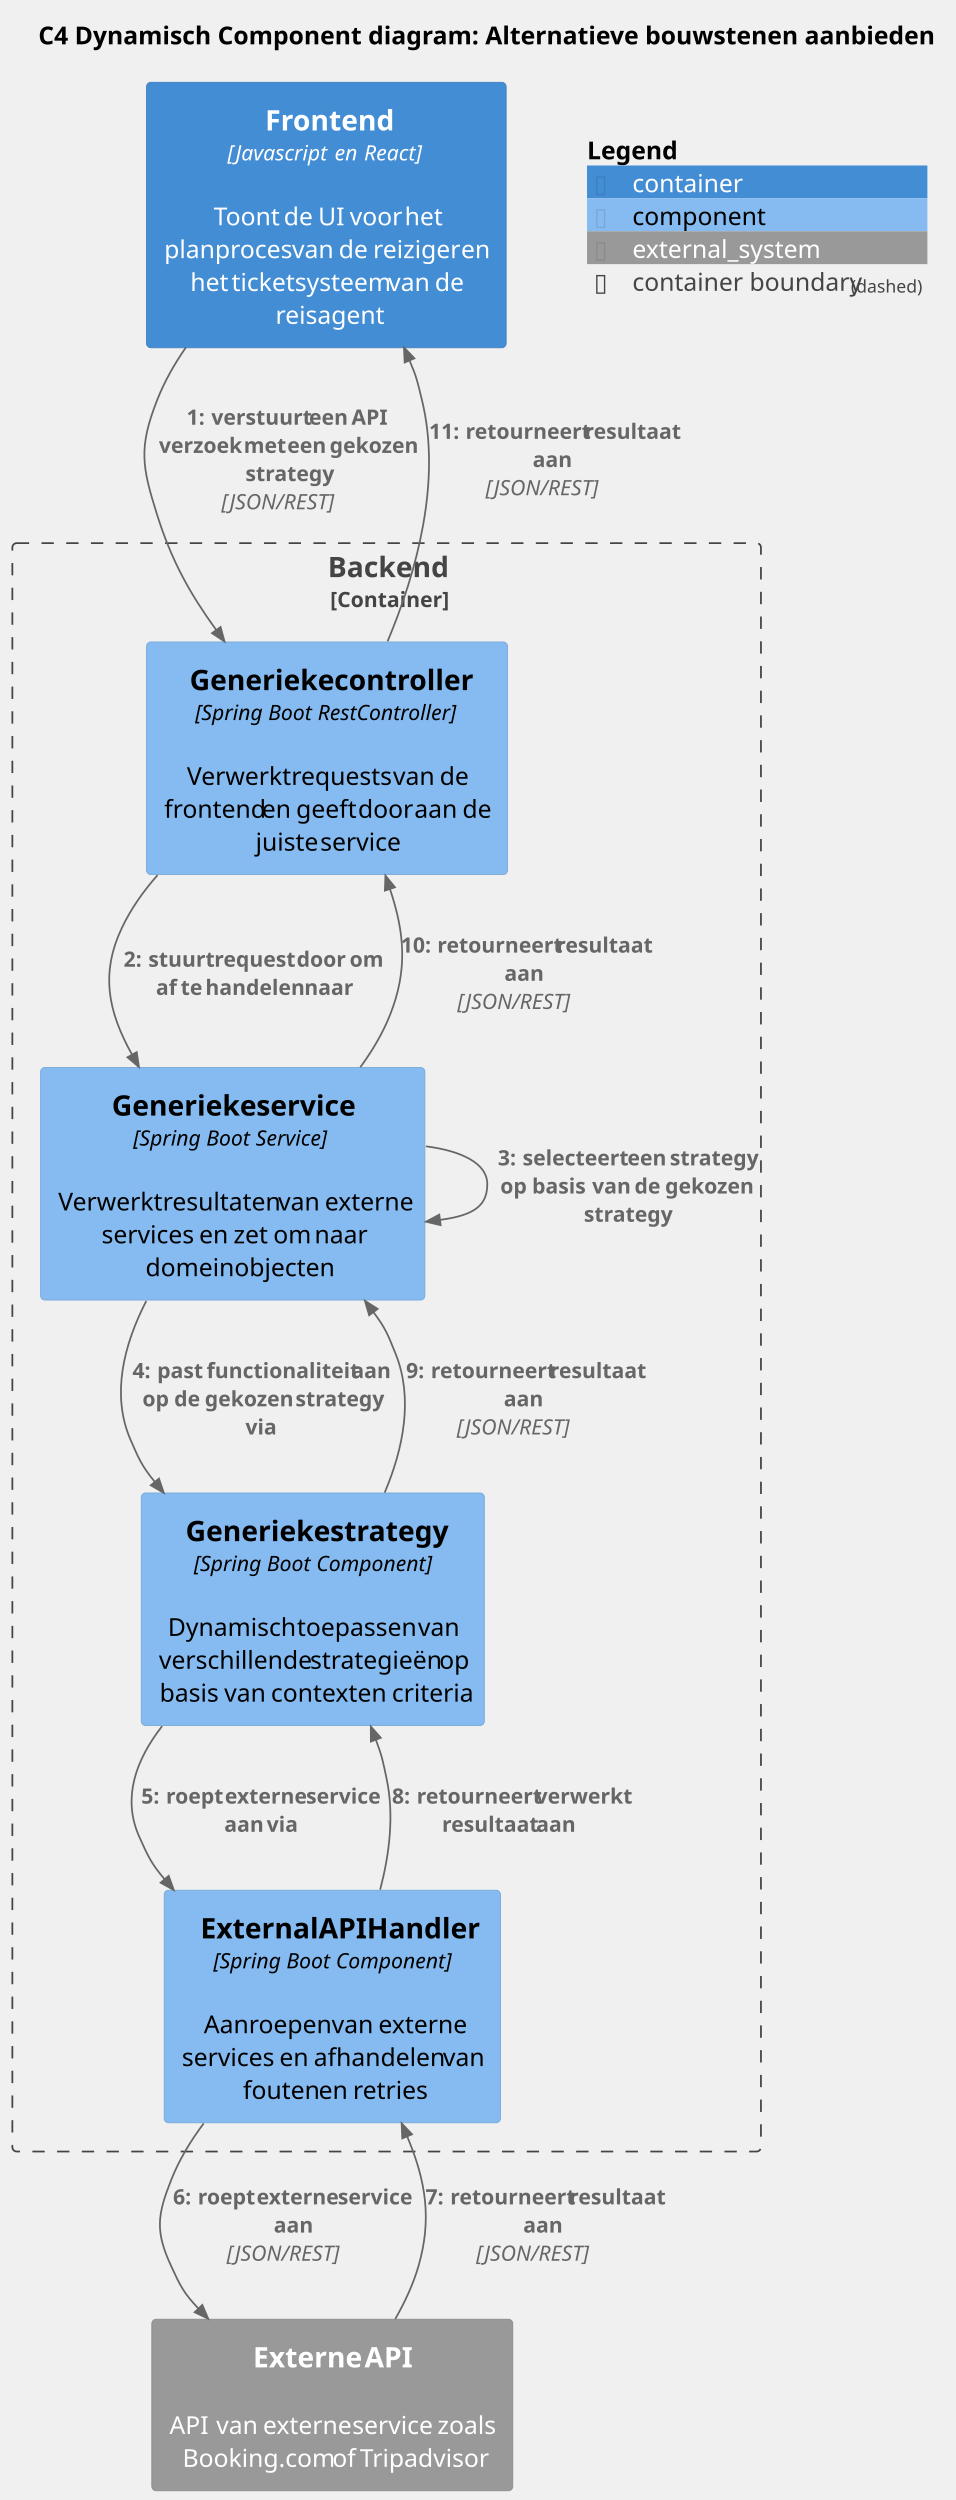
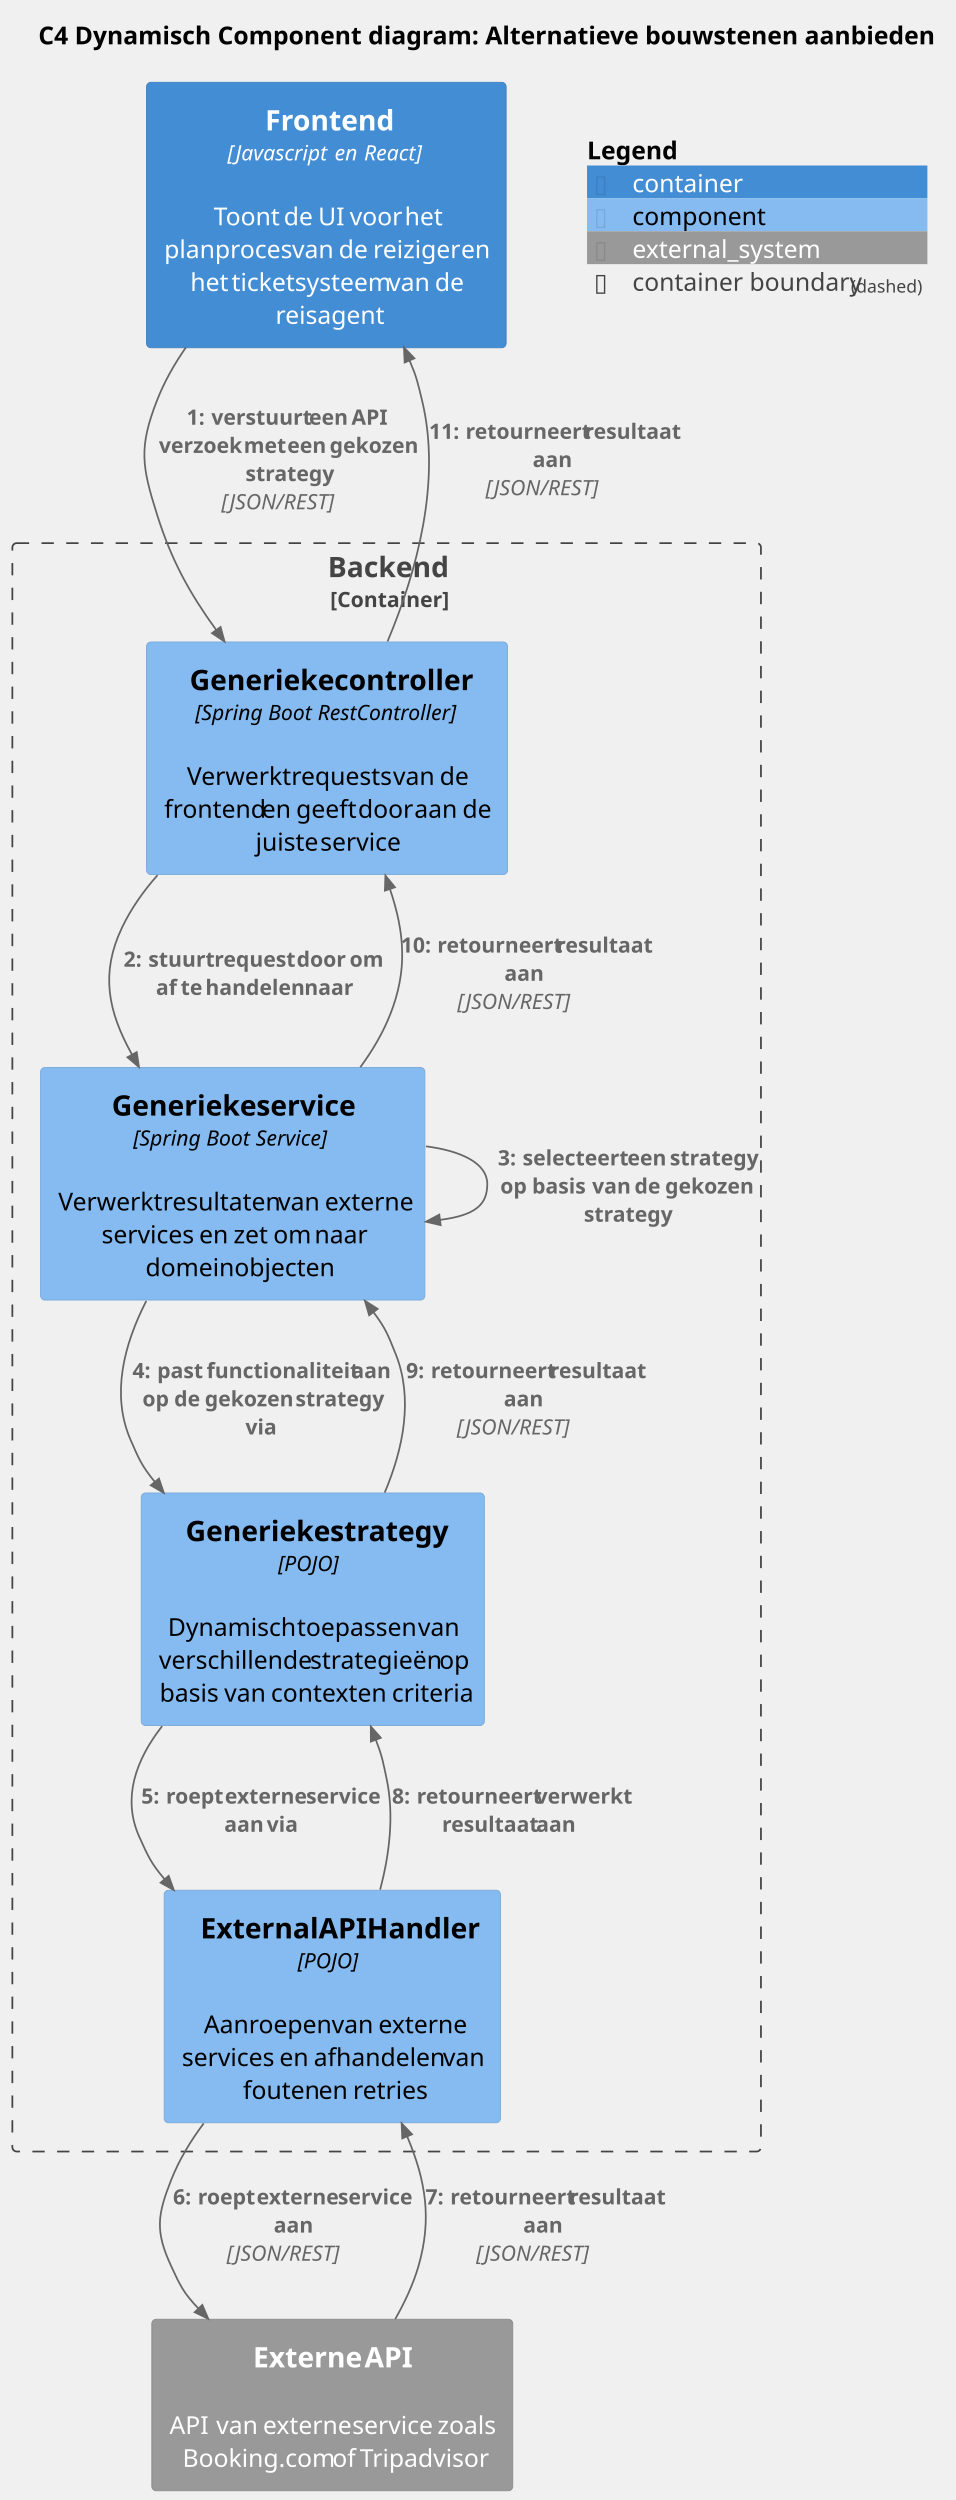
<svg xmlns="http://www.w3.org/2000/svg" contentStyleType="text/css" height="1416px" preserveAspectRatio="none" style="width:541px;height:1416px;background:#FFFFFF;" version="1.1" viewBox="0 0 541 1416" width="541px" zoomAndPan="magnify">
  <defs />
  <g>
    <text fill="#000000" font-family="sans-serif" font-size="14" font-weight="bold" lengthAdjust="spacing" textLength="483.875" x="21.701" y="25.107">C4 Dynamisch Component diagram: Alternatieve bouwstenen aanbieden</text>
    <g id="cluster_backend">
      <rect fill="none" height="911" rx="2.5" ry="2.5" style="stroke:#444444;stroke-width:1.0;stroke-dasharray:7.0,7.0;" width="424" x="7" y="307.621" />
      <text fill="#444444" font-family="sans-serif" font-size="16" font-weight="bold" lengthAdjust="spacing" textLength="66.695" x="185.652" y="326.887">Backend</text>
      <text fill="#444444" font-family="sans-serif" font-size="12" font-weight="bold" lengthAdjust="spacing" textLength="63.996" x="187.002" y="343.852">[Container]</text>
    </g>
    <g id="elem_controller">
      <rect fill="#85BBF0" height="131.727" rx="2.5" ry="2.5" style="stroke:#78A8D8;stroke-width:0.5;" width="204.481" x="83" y="363.621" />
      <text fill="#000000" font-family="sans-serif" font-size="16" font-weight="bold" lengthAdjust="spacing" textLength="77.383" x="107.432" y="390.887">Generieke</text>
      <text fill="#000000" font-family="sans-serif" font-size="16" font-weight="bold" lengthAdjust="spacing" textLength="4.445" x="184.815" y="390.887"> </text>
      <text fill="#000000" font-family="sans-serif" font-size="16" font-weight="bold" lengthAdjust="spacing" textLength="73.789" x="189.26" y="390.887">controller</text>
      <text fill="#000000" font-family="sans-serif" font-size="12" font-style="italic" lengthAdjust="spacing" textLength="38.022" x="110.54" y="407.852">[Spring</text>
      <text fill="#000000" font-family="sans-serif" font-size="12" font-style="italic" lengthAdjust="spacing" textLength="3.334" x="148.561" y="407.852"> </text>
      <text fill="#000000" font-family="sans-serif" font-size="12" font-style="italic" lengthAdjust="spacing" textLength="24.686" x="151.895" y="407.852">Boot</text>
      <text fill="#000000" font-family="sans-serif" font-size="12" font-style="italic" lengthAdjust="spacing" textLength="3.334" x="176.581" y="407.852"> </text>
      <text fill="#000000" font-family="sans-serif" font-size="12" font-style="italic" lengthAdjust="spacing" textLength="80.027" x="179.915" y="407.852">RestController]</text>
      <text fill="#000000" font-family="sans-serif" font-size="14" lengthAdjust="spacing" textLength="3.89" x="183.296" y="425.971"> </text>
      <text fill="#000000" font-family="sans-serif" font-size="14" lengthAdjust="spacing" textLength="55.234" x="105.869" y="444.592">Verwerkt</text>
      <text fill="#000000" font-family="sans-serif" font-size="14" lengthAdjust="spacing" textLength="3.89" x="161.103" y="444.592"> </text>
      <text fill="#000000" font-family="sans-serif" font-size="14" lengthAdjust="spacing" textLength="53.696" x="164.993" y="444.592">requests</text>
      <text fill="#000000" font-family="sans-serif" font-size="14" lengthAdjust="spacing" textLength="3.89" x="218.689" y="444.592"> </text>
      <text fill="#000000" font-family="sans-serif" font-size="14" lengthAdjust="spacing" textLength="22.572" x="222.579" y="444.592">van</text>
      <text fill="#000000" font-family="sans-serif" font-size="14" lengthAdjust="spacing" textLength="3.89" x="245.151" y="444.592"> </text>
      <text fill="#000000" font-family="sans-serif" font-size="14" lengthAdjust="spacing" textLength="15.572" x="249.041" y="444.592">de</text>
      <text fill="#000000" font-family="sans-serif" font-size="14" lengthAdjust="spacing" textLength="51.372" x="93" y="463.213">frontend</text>
      <text fill="#000000" font-family="sans-serif" font-size="14" lengthAdjust="spacing" textLength="3.89" x="144.372" y="463.213"> </text>
      <text fill="#000000" font-family="sans-serif" font-size="14" lengthAdjust="spacing" textLength="15.572" x="148.262" y="463.213">en</text>
      <text fill="#000000" font-family="sans-serif" font-size="14" lengthAdjust="spacing" textLength="3.89" x="163.834" y="463.213"> </text>
      <text fill="#000000" font-family="sans-serif" font-size="14" lengthAdjust="spacing" textLength="31.138" x="167.724" y="463.213">geeft</text>
      <text fill="#000000" font-family="sans-serif" font-size="14" lengthAdjust="spacing" textLength="3.89" x="198.861" y="463.213"> </text>
      <text fill="#000000" font-family="sans-serif" font-size="14" lengthAdjust="spacing" textLength="28.02" x="202.751" y="463.213">door</text>
      <text fill="#000000" font-family="sans-serif" font-size="14" lengthAdjust="spacing" textLength="3.89" x="230.772" y="463.213"> </text>
      <text fill="#000000" font-family="sans-serif" font-size="14" lengthAdjust="spacing" textLength="23.358" x="234.661" y="463.213">aan</text>
      <text fill="#000000" font-family="sans-serif" font-size="14" lengthAdjust="spacing" textLength="3.89" x="258.019" y="463.213"> </text>
      <text fill="#000000" font-family="sans-serif" font-size="14" lengthAdjust="spacing" textLength="15.572" x="261.909" y="463.213">de</text>
      <text fill="#000000" font-family="sans-serif" font-size="14" lengthAdjust="spacing" textLength="32.683" x="144.782" y="481.834">juiste</text>
      <text fill="#000000" font-family="sans-serif" font-size="14" lengthAdjust="spacing" textLength="3.89" x="177.465" y="481.834"> </text>
      <text fill="#000000" font-family="sans-serif" font-size="14" lengthAdjust="spacing" textLength="44.345" x="181.355" y="481.834">service</text>
    </g>
    <g id="elem_service">
      <rect fill="#85BBF0" height="131.727" rx="2.5" ry="2.5" style="stroke:#78A8D8;stroke-width:0.5;" width="217.654" x="23" y="604.621" />
      <text fill="#000000" font-family="sans-serif" font-size="16" font-weight="bold" lengthAdjust="spacing" textLength="77.383" x="63.331" y="631.887">Generieke</text>
      <text fill="#000000" font-family="sans-serif" font-size="16" font-weight="bold" lengthAdjust="spacing" textLength="4.445" x="140.714" y="631.887"> </text>
      <text fill="#000000" font-family="sans-serif" font-size="16" font-weight="bold" lengthAdjust="spacing" textLength="55.164" x="145.159" y="631.887">service</text>
      <text fill="#000000" font-family="sans-serif" font-size="12" font-style="italic" lengthAdjust="spacing" textLength="38.022" x="75.466" y="648.852">[Spring</text>
      <text fill="#000000" font-family="sans-serif" font-size="12" font-style="italic" lengthAdjust="spacing" textLength="3.334" x="113.487" y="648.852"> </text>
      <text fill="#000000" font-family="sans-serif" font-size="12" font-style="italic" lengthAdjust="spacing" textLength="24.686" x="116.821" y="648.852">Boot</text>
      <text fill="#000000" font-family="sans-serif" font-size="12" font-style="italic" lengthAdjust="spacing" textLength="3.334" x="141.507" y="648.852"> </text>
      <text fill="#000000" font-family="sans-serif" font-size="12" font-style="italic" lengthAdjust="spacing" textLength="43.348" x="144.841" y="648.852">Service]</text>
      <text fill="#000000" font-family="sans-serif" font-size="14" lengthAdjust="spacing" textLength="3.89" x="129.882" y="666.971"> </text>
      <text fill="#000000" font-family="sans-serif" font-size="14" lengthAdjust="spacing" textLength="55.234" x="33" y="685.592">Verwerkt</text>
      <text fill="#000000" font-family="sans-serif" font-size="14" lengthAdjust="spacing" textLength="3.89" x="88.234" y="685.592"> </text>
      <text fill="#000000" font-family="sans-serif" font-size="14" lengthAdjust="spacing" textLength="61.482" x="92.124" y="685.592">resultaten</text>
      <text fill="#000000" font-family="sans-serif" font-size="14" lengthAdjust="spacing" textLength="3.89" x="153.606" y="685.592"> </text>
      <text fill="#000000" font-family="sans-serif" font-size="14" lengthAdjust="spacing" textLength="22.572" x="157.496" y="685.592">van</text>
      <text fill="#000000" font-family="sans-serif" font-size="14" lengthAdjust="spacing" textLength="3.89" x="180.068" y="685.592"> </text>
      <text fill="#000000" font-family="sans-serif" font-size="14" lengthAdjust="spacing" textLength="46.696" x="183.958" y="685.592">externe</text>
      <text fill="#000000" font-family="sans-serif" font-size="14" lengthAdjust="spacing" textLength="51.345" x="57.517" y="704.213">services</text>
      <text fill="#000000" font-family="sans-serif" font-size="14" lengthAdjust="spacing" textLength="3.89" x="108.862" y="704.213"> </text>
      <text fill="#000000" font-family="sans-serif" font-size="14" lengthAdjust="spacing" textLength="15.572" x="112.751" y="704.213">en</text>
      <text fill="#000000" font-family="sans-serif" font-size="14" lengthAdjust="spacing" textLength="3.89" x="128.324" y="704.213"> </text>
      <text fill="#000000" font-family="sans-serif" font-size="14" lengthAdjust="spacing" textLength="18.676" x="132.213" y="704.213">zet</text>
      <text fill="#000000" font-family="sans-serif" font-size="14" lengthAdjust="spacing" textLength="3.89" x="150.889" y="704.213"> </text>
      <text fill="#000000" font-family="sans-serif" font-size="14" lengthAdjust="spacing" textLength="19.448" x="154.779" y="704.213">om</text>
      <text fill="#000000" font-family="sans-serif" font-size="14" lengthAdjust="spacing" textLength="3.89" x="174.227" y="704.213"> </text>
      <text fill="#000000" font-family="sans-serif" font-size="14" lengthAdjust="spacing" textLength="28.02" x="178.117" y="704.213">naar</text>
      <text fill="#000000" font-family="sans-serif" font-size="14" lengthAdjust="spacing" textLength="98.848" x="82.403" y="722.834">domeinobjecten</text>
    </g>
    <g id="elem_strategy">
      <rect fill="#85BBF0" height="131.727" rx="2.5" ry="2.5" style="stroke:#78A8D8;stroke-width:0.5;" width="194.33" x="80" y="845.621" />
      <text fill="#000000" font-family="sans-serif" font-size="16" font-weight="bold" lengthAdjust="spacing" textLength="77.383" x="105.126" y="872.887">Generieke</text>
      <text fill="#000000" font-family="sans-serif" font-size="16" font-weight="bold" lengthAdjust="spacing" textLength="4.445" x="182.509" y="872.887"> </text>
      <text fill="#000000" font-family="sans-serif" font-size="16" font-weight="bold" lengthAdjust="spacing" textLength="62.25" x="186.954" y="872.887">strategy</text>
-       <text fill="#000000" font-family="sans-serif" font-size="12" font-style="italic" lengthAdjust="spacing" textLength="38.022" x="109.791" y="889.852">[Spring</text>
-       <text fill="#000000" font-family="sans-serif" font-size="12" font-style="italic" lengthAdjust="spacing" textLength="3.334" x="147.812" y="889.852"> </text>
-       <text fill="#000000" font-family="sans-serif" font-size="12" font-style="italic" lengthAdjust="spacing" textLength="24.686" x="151.147" y="889.852">Boot</text>
-       <text fill="#000000" font-family="sans-serif" font-size="12" font-style="italic" lengthAdjust="spacing" textLength="3.334" x="175.832" y="889.852"> </text>
-       <text fill="#000000" font-family="sans-serif" font-size="12" font-style="italic" lengthAdjust="spacing" textLength="65.373" x="179.166" y="889.852">Component]</text>
+       <text fill="#000000" font-family="sans-serif" font-size="12" font-style="italic" lengthAdjust="spacing" textLength="39.34" x="157.495" y="889.852">[POJO]</text>
      <text fill="#000000" font-family="sans-serif" font-size="14" lengthAdjust="spacing" textLength="3.89" x="175.22" y="907.971"> </text>
      <text fill="#000000" font-family="sans-serif" font-size="14" lengthAdjust="spacing" textLength="69.241" x="95.065" y="926.592">Dynamisch</text>
      <text fill="#000000" font-family="sans-serif" font-size="14" lengthAdjust="spacing" textLength="3.89" x="164.307" y="926.592"> </text>
      <text fill="#000000" font-family="sans-serif" font-size="14" lengthAdjust="spacing" textLength="64.606" x="168.196" y="926.592">toepassen</text>
      <text fill="#000000" font-family="sans-serif" font-size="14" lengthAdjust="spacing" textLength="3.89" x="232.803" y="926.592"> </text>
      <text fill="#000000" font-family="sans-serif" font-size="14" lengthAdjust="spacing" textLength="22.572" x="236.692" y="926.592">van</text>
      <text fill="#000000" font-family="sans-serif" font-size="14" lengthAdjust="spacing" textLength="81.71" x="90" y="945.213">verschillende</text>
      <text fill="#000000" font-family="sans-serif" font-size="14" lengthAdjust="spacing" textLength="3.89" x="171.71" y="945.213"> </text>
      <text fill="#000000" font-family="sans-serif" font-size="14" lengthAdjust="spacing" textLength="69.269" x="175.6" y="945.213">strategieën</text>
      <text fill="#000000" font-family="sans-serif" font-size="14" lengthAdjust="spacing" textLength="3.89" x="244.868" y="945.213"> </text>
      <text fill="#000000" font-family="sans-serif" font-size="14" lengthAdjust="spacing" textLength="15.572" x="248.758" y="945.213">op</text>
      <text fill="#000000" font-family="sans-serif" font-size="14" lengthAdjust="spacing" textLength="32.683" x="90.4" y="963.834">basis</text>
      <text fill="#000000" font-family="sans-serif" font-size="14" lengthAdjust="spacing" textLength="3.89" x="123.082" y="963.834"> </text>
      <text fill="#000000" font-family="sans-serif" font-size="14" lengthAdjust="spacing" textLength="22.572" x="126.972" y="963.834">van</text>
      <text fill="#000000" font-family="sans-serif" font-size="14" lengthAdjust="spacing" textLength="3.89" x="149.544" y="963.834"> </text>
      <text fill="#000000" font-family="sans-serif" font-size="14" lengthAdjust="spacing" textLength="45.138" x="153.434" y="963.834">context</text>
      <text fill="#000000" font-family="sans-serif" font-size="14" lengthAdjust="spacing" textLength="3.89" x="198.572" y="963.834"> </text>
      <text fill="#000000" font-family="sans-serif" font-size="14" lengthAdjust="spacing" textLength="15.572" x="202.461" y="963.834">en</text>
      <text fill="#000000" font-family="sans-serif" font-size="14" lengthAdjust="spacing" textLength="3.89" x="218.034" y="963.834"> </text>
      <text fill="#000000" font-family="sans-serif" font-size="14" lengthAdjust="spacing" textLength="42.007" x="221.923" y="963.834">criteria</text>
    </g>
    <g id="elem_apiHandler">
      <rect fill="#85BBF0" height="131.727" rx="2.5" ry="2.5" style="stroke:#78A8D8;stroke-width:0.5;" width="190.447" x="93" y="1070.621" />
      <text fill="#000000" font-family="sans-serif" font-size="16" font-weight="bold" lengthAdjust="spacing" textLength="149.383" x="113.532" y="1097.887">ExternalAPIHandler</text>
-       <text fill="#000000" font-family="sans-serif" font-size="12" font-style="italic" lengthAdjust="spacing" textLength="38.022" x="120.85" y="1114.852">[Spring</text>
-       <text fill="#000000" font-family="sans-serif" font-size="12" font-style="italic" lengthAdjust="spacing" textLength="3.334" x="158.871" y="1114.852"> </text>
-       <text fill="#000000" font-family="sans-serif" font-size="12" font-style="italic" lengthAdjust="spacing" textLength="24.686" x="162.205" y="1114.852">Boot</text>
-       <text fill="#000000" font-family="sans-serif" font-size="12" font-style="italic" lengthAdjust="spacing" textLength="3.334" x="186.891" y="1114.852"> </text>
-       <text fill="#000000" font-family="sans-serif" font-size="12" font-style="italic" lengthAdjust="spacing" textLength="65.373" x="190.225" y="1114.852">Component]</text>
+       <text fill="#000000" font-family="sans-serif" font-size="12" font-style="italic" lengthAdjust="spacing" textLength="39.34" x="168.554" y="1114.852">[POJO]</text>
      <text fill="#000000" font-family="sans-serif" font-size="14" lengthAdjust="spacing" textLength="3.89" x="186.279" y="1132.971"> </text>
      <text fill="#000000" font-family="sans-serif" font-size="14" lengthAdjust="spacing" textLength="68.503" x="115.448" y="1151.592">Aanroepen</text>
      <text fill="#000000" font-family="sans-serif" font-size="14" lengthAdjust="spacing" textLength="3.89" x="183.951" y="1151.592"> </text>
      <text fill="#000000" font-family="sans-serif" font-size="14" lengthAdjust="spacing" textLength="22.572" x="187.841" y="1151.592">van</text>
      <text fill="#000000" font-family="sans-serif" font-size="14" lengthAdjust="spacing" textLength="3.89" x="210.413" y="1151.592"> </text>
      <text fill="#000000" font-family="sans-serif" font-size="14" lengthAdjust="spacing" textLength="46.696" x="214.303" y="1151.592">externe</text>
      <text fill="#000000" font-family="sans-serif" font-size="14" lengthAdjust="spacing" textLength="51.345" x="103" y="1170.213">services</text>
      <text fill="#000000" font-family="sans-serif" font-size="14" lengthAdjust="spacing" textLength="3.89" x="154.345" y="1170.213"> </text>
      <text fill="#000000" font-family="sans-serif" font-size="14" lengthAdjust="spacing" textLength="15.572" x="158.234" y="1170.213">en</text>
      <text fill="#000000" font-family="sans-serif" font-size="14" lengthAdjust="spacing" textLength="3.89" x="173.807" y="1170.213"> </text>
      <text fill="#000000" font-family="sans-serif" font-size="14" lengthAdjust="spacing" textLength="69.289" x="177.696" y="1170.213">afhandelen</text>
      <text fill="#000000" font-family="sans-serif" font-size="14" lengthAdjust="spacing" textLength="3.89" x="246.985" y="1170.213"> </text>
      <text fill="#000000" font-family="sans-serif" font-size="14" lengthAdjust="spacing" textLength="22.572" x="250.875" y="1170.213">van</text>
      <text fill="#000000" font-family="sans-serif" font-size="14" lengthAdjust="spacing" textLength="38.924" x="137.638" y="1188.834">fouten</text>
      <text fill="#000000" font-family="sans-serif" font-size="14" lengthAdjust="spacing" textLength="3.89" x="176.561" y="1188.834"> </text>
      <text fill="#000000" font-family="sans-serif" font-size="14" lengthAdjust="spacing" textLength="15.572" x="180.451" y="1188.834">en</text>
      <text fill="#000000" font-family="sans-serif" font-size="14" lengthAdjust="spacing" textLength="3.89" x="196.023" y="1188.834"> </text>
      <text fill="#000000" font-family="sans-serif" font-size="14" lengthAdjust="spacing" textLength="38.897" x="199.913" y="1188.834">retries</text>
    </g>
    <g id="elem_frontend">
      <rect fill="#438DD5" height="150.348" rx="2.5" ry="2.5" style="stroke:#3C7FC0;stroke-width:0.5;" width="203.668" x="83" y="46.621" />
      <text fill="#FFFFFF" font-family="sans-serif" font-size="16" font-weight="bold" lengthAdjust="spacing" textLength="69.32" x="150.174" y="73.887">Frontend</text>
      <text fill="#FFFFFF" font-family="sans-serif" font-size="12" font-style="italic" lengthAdjust="spacing" textLength="57.352" x="128.81" y="90.852">[Javascript</text>
      <text fill="#FFFFFF" font-family="sans-serif" font-size="12" font-style="italic" lengthAdjust="spacing" textLength="3.334" x="186.161" y="90.852"> </text>
      <text fill="#FFFFFF" font-family="sans-serif" font-size="12" font-style="italic" lengthAdjust="spacing" textLength="13.348" x="189.495" y="90.852">en</text>
      <text fill="#FFFFFF" font-family="sans-serif" font-size="12" font-style="italic" lengthAdjust="spacing" textLength="3.334" x="202.843" y="90.852"> </text>
      <text fill="#FFFFFF" font-family="sans-serif" font-size="12" font-style="italic" lengthAdjust="spacing" textLength="34.682" x="206.177" y="90.852">React]</text>
      <text fill="#FFFFFF" font-family="sans-serif" font-size="14" lengthAdjust="spacing" textLength="3.89" x="182.889" y="108.971"> </text>
      <text fill="#FFFFFF" font-family="sans-serif" font-size="14" lengthAdjust="spacing" textLength="35.8" x="121.02" y="127.592">Toont</text>
      <text fill="#FFFFFF" font-family="sans-serif" font-size="14" lengthAdjust="spacing" textLength="3.89" x="156.82" y="127.592"> </text>
      <text fill="#FFFFFF" font-family="sans-serif" font-size="14" lengthAdjust="spacing" textLength="15.572" x="160.71" y="127.592">de</text>
      <text fill="#FFFFFF" font-family="sans-serif" font-size="14" lengthAdjust="spacing" textLength="3.89" x="176.282" y="127.592"> </text>
      <text fill="#FFFFFF" font-family="sans-serif" font-size="14" lengthAdjust="spacing" textLength="14" x="180.172" y="127.592">UI</text>
      <text fill="#FFFFFF" font-family="sans-serif" font-size="14" lengthAdjust="spacing" textLength="3.89" x="194.172" y="127.592"> </text>
      <text fill="#FFFFFF" font-family="sans-serif" font-size="14" lengthAdjust="spacing" textLength="27.234" x="198.061" y="127.592">voor</text>
      <text fill="#FFFFFF" font-family="sans-serif" font-size="14" lengthAdjust="spacing" textLength="3.89" x="225.296" y="127.592"> </text>
      <text fill="#FFFFFF" font-family="sans-serif" font-size="14" lengthAdjust="spacing" textLength="19.462" x="229.185" y="127.592">het</text>
      <text fill="#FFFFFF" font-family="sans-serif" font-size="14" lengthAdjust="spacing" textLength="68.489" x="93" y="146.213">planproces</text>
      <text fill="#FFFFFF" font-family="sans-serif" font-size="14" lengthAdjust="spacing" textLength="3.89" x="161.489" y="146.213"> </text>
      <text fill="#FFFFFF" font-family="sans-serif" font-size="14" lengthAdjust="spacing" textLength="22.572" x="165.379" y="146.213">van</text>
      <text fill="#FFFFFF" font-family="sans-serif" font-size="14" lengthAdjust="spacing" textLength="3.89" x="187.951" y="146.213"> </text>
      <text fill="#FFFFFF" font-family="sans-serif" font-size="14" lengthAdjust="spacing" textLength="15.572" x="191.841" y="146.213">de</text>
      <text fill="#FFFFFF" font-family="sans-serif" font-size="14" lengthAdjust="spacing" textLength="3.89" x="207.413" y="146.213"> </text>
      <text fill="#FFFFFF" font-family="sans-serif" font-size="14" lengthAdjust="spacing" textLength="45.903" x="211.303" y="146.213">reiziger</text>
      <text fill="#FFFFFF" font-family="sans-serif" font-size="14" lengthAdjust="spacing" textLength="3.89" x="257.206" y="146.213"> </text>
      <text fill="#FFFFFF" font-family="sans-serif" font-size="14" lengthAdjust="spacing" textLength="15.572" x="261.096" y="146.213">en</text>
      <text fill="#FFFFFF" font-family="sans-serif" font-size="14" lengthAdjust="spacing" textLength="19.462" x="107.796" y="164.834">het</text>
      <text fill="#FFFFFF" font-family="sans-serif" font-size="14" lengthAdjust="spacing" textLength="3.89" x="127.258" y="164.834"> </text>
      <text fill="#FFFFFF" font-family="sans-serif" font-size="14" lengthAdjust="spacing" textLength="84.8" x="131.148" y="164.834">ticketsysteem</text>
      <text fill="#FFFFFF" font-family="sans-serif" font-size="14" lengthAdjust="spacing" textLength="3.89" x="215.948" y="164.834"> </text>
      <text fill="#FFFFFF" font-family="sans-serif" font-size="14" lengthAdjust="spacing" textLength="22.572" x="219.837" y="164.834">van</text>
      <text fill="#FFFFFF" font-family="sans-serif" font-size="14" lengthAdjust="spacing" textLength="3.89" x="242.41" y="164.834"> </text>
      <text fill="#FFFFFF" font-family="sans-serif" font-size="14" lengthAdjust="spacing" textLength="15.572" x="246.299" y="164.834">de</text>
      <text fill="#FFFFFF" font-family="sans-serif" font-size="14" lengthAdjust="spacing" textLength="57.593" x="156.038" y="183.455">reisagent</text>
    </g>
    <g id="elem_api">
      <rect fill="#999999" height="97.144" rx="2.5" ry="2.5" style="stroke:#8A8A8A;stroke-width:0.5;" width="204.42" x="86" y="1313.621" />
      <text fill="#FFFFFF" font-family="sans-serif" font-size="16" font-weight="bold" lengthAdjust="spacing" textLength="58.695" x="143.304" y="1340.887">Externe</text>
      <text fill="#FFFFFF" font-family="sans-serif" font-size="16" font-weight="bold" lengthAdjust="spacing" textLength="4.445" x="201.999" y="1340.887"> </text>
      <text fill="#FFFFFF" font-family="sans-serif" font-size="16" font-weight="bold" lengthAdjust="spacing" textLength="26.672" x="206.444" y="1340.887">API</text>
      <text fill="#FFFFFF" font-family="sans-serif" font-size="14" lengthAdjust="spacing" textLength="3.89" x="186.265" y="1360.01"> </text>
      <text fill="#FFFFFF" font-family="sans-serif" font-size="14" lengthAdjust="spacing" textLength="22.565" x="96" y="1378.631">API</text>
      <text fill="#FFFFFF" font-family="sans-serif" font-size="14" lengthAdjust="spacing" textLength="3.89" x="118.565" y="1378.631"> </text>
      <text fill="#FFFFFF" font-family="sans-serif" font-size="14" lengthAdjust="spacing" textLength="22.572" x="122.455" y="1378.631">van</text>
      <text fill="#FFFFFF" font-family="sans-serif" font-size="14" lengthAdjust="spacing" textLength="3.89" x="145.027" y="1378.631"> </text>
      <text fill="#FFFFFF" font-family="sans-serif" font-size="14" lengthAdjust="spacing" textLength="46.696" x="148.917" y="1378.631">externe</text>
      <text fill="#FFFFFF" font-family="sans-serif" font-size="14" lengthAdjust="spacing" textLength="3.89" x="195.613" y="1378.631"> </text>
      <text fill="#FFFFFF" font-family="sans-serif" font-size="14" lengthAdjust="spacing" textLength="44.345" x="199.503" y="1378.631">service</text>
      <text fill="#FFFFFF" font-family="sans-serif" font-size="14" lengthAdjust="spacing" textLength="3.89" x="243.848" y="1378.631"> </text>
      <text fill="#FFFFFF" font-family="sans-serif" font-size="14" lengthAdjust="spacing" textLength="32.683" x="247.737" y="1378.631">zoals</text>
      <text fill="#FFFFFF" font-family="sans-serif" font-size="14" lengthAdjust="spacing" textLength="80.931" x="103.397" y="1397.252">Booking.com</text>
      <text fill="#FFFFFF" font-family="sans-serif" font-size="14" lengthAdjust="spacing" textLength="3.89" x="184.327" y="1397.252"> </text>
      <text fill="#FFFFFF" font-family="sans-serif" font-size="14" lengthAdjust="spacing" textLength="11.676" x="188.217" y="1397.252">of</text>
      <text fill="#FFFFFF" font-family="sans-serif" font-size="14" lengthAdjust="spacing" textLength="3.89" x="199.893" y="1397.252"> </text>
      <text fill="#FFFFFF" font-family="sans-serif" font-size="14" lengthAdjust="spacing" textLength="69.241" x="203.782" y="1397.252">Tripadvisor</text>
    </g>
    <g id="elem_floating_legend_alias">
      <rect fill="none" height="117.106" rx="2.5" ry="2.5" style="stroke:none;stroke-width:0.5;" width="212.777" x="322.5" y="63.121" />
      <rect fill="none" height="18.621" style="stroke:none;stroke-width:0.5;" width="192.777" x="332.5" y="75.121" />
      <text fill="#000000" font-family="sans-serif" font-size="14" font-weight="bold" lengthAdjust="spacing" textLength="49.779" x="332.5" y="90.228">Legend</text>
      <text fill="#000000" font-family="sans-serif" font-size="14" lengthAdjust="spacing" textLength="3.89" x="382.279" y="90.228"> </text>
      <rect fill="#438DD5" height="18.621" style="stroke:none;stroke-width:0.5;" width="192.777" x="332.5" y="93.742" />
      <text fill="#3C7FC0" font-family="sans-serif" font-size="14" lengthAdjust="spacing" textLength="14" x="336.39" y="108.85">▯</text>
      <text fill="#000000" font-family="sans-serif" font-size="14" lengthAdjust="spacing" textLength="3.89" x="350.39" y="108.85"> </text>
      <text fill="#FFFFFF" font-family="sans-serif" font-size="14" lengthAdjust="spacing" textLength="57.593" x="358.169" y="108.85">container</text>
      <text fill="#000000" font-family="sans-serif" font-size="14" lengthAdjust="spacing" textLength="3.89" x="419.651" y="108.85"> </text>
      <rect fill="#85BBF0" height="18.621" style="stroke:none;stroke-width:0.5;" width="192.777" x="332.5" y="112.363" />
      <text fill="#78A8D8" font-family="sans-serif" font-size="14" lengthAdjust="spacing" textLength="14" x="336.39" y="127.471">▯</text>
      <text fill="#000000" font-family="sans-serif" font-size="14" lengthAdjust="spacing" textLength="3.89" x="350.39" y="127.471"> </text>
      <text fill="#000000" font-family="sans-serif" font-size="14" lengthAdjust="spacing" textLength="69.269" x="358.169" y="127.471">component</text>
      <text fill="#000000" font-family="sans-serif" font-size="14" lengthAdjust="spacing" textLength="3.89" x="431.327" y="127.471"> </text>
      <rect fill="#999999" height="18.621" style="stroke:none;stroke-width:0.5;" width="192.777" x="332.5" y="130.984" />
      <text fill="#8A8A8A" font-family="sans-serif" font-size="14" lengthAdjust="spacing" textLength="14" x="336.39" y="146.092">▯</text>
      <text fill="#000000" font-family="sans-serif" font-size="14" lengthAdjust="spacing" textLength="3.89" x="350.39" y="146.092"> </text>
      <text fill="#FFFFFF" font-family="sans-serif" font-size="14" lengthAdjust="spacing" textLength="101.931" x="358.169" y="146.092">external_system</text>
      <text fill="#000000" font-family="sans-serif" font-size="14" lengthAdjust="spacing" textLength="3.89" x="463.989" y="146.092"> </text>
      <rect fill="none" height="18.621" style="stroke:none;stroke-width:0.5;" width="192.777" x="332.5" y="149.606" />
      <text fill="#444444" font-family="sans-serif" font-size="14" lengthAdjust="spacing" textLength="14" x="336.39" y="164.713">▯</text>
      <text fill="#000000" font-family="sans-serif" font-size="14" lengthAdjust="spacing" textLength="3.89" x="350.39" y="164.713"> </text>
      <text fill="#444444" font-family="sans-serif" font-size="14" lengthAdjust="spacing" textLength="119.861" x="358.169" y="164.713">container boundary</text>
      <text fill="#444444" font-family="sans-serif" font-size="10" lengthAdjust="spacing" textLength="39.468" x="481.92" y="165.717">(dashed)</text>
      <text fill="#000000" font-family="sans-serif" font-size="14" lengthAdjust="spacing" textLength="3.89" x="521.388" y="164.713"> </text>
      <line style="stroke:none;stroke-width:0.5;" x1="332.5" x2="525.277" y1="75.121" y2="75.121" />
      <line style="stroke:none;stroke-width:0.5;" x1="332.5" x2="525.277" y1="93.742" y2="93.742" />
      <line style="stroke:none;stroke-width:0.5;" x1="332.5" x2="525.277" y1="112.363" y2="112.363" />
      <line style="stroke:none;stroke-width:0.5;" x1="332.5" x2="525.277" y1="130.984" y2="130.984" />
      <line style="stroke:none;stroke-width:0.5;" x1="332.5" x2="525.277" y1="149.606" y2="149.606" />
      <line style="stroke:none;stroke-width:0.5;" x1="332.5" x2="525.277" y1="168.227" y2="168.227" />
      <line style="stroke:none;stroke-width:0.5;" x1="332.5" x2="332.5" y1="75.121" y2="168.227" />
      <line style="stroke:none;stroke-width:0.5;" x1="525.277" x2="525.277" y1="75.121" y2="168.227" />
    </g>
    <g id="link_frontend_controller">
      <path d="M105.28,196.811 C98.73,206.211 93.07,216.211 89,226.621 C78.48,253.531 80.31,264.071 89,291.621 C97.04,317.101 107.011,335.479 122.491,356.879 " fill="none" id="frontend-to-controller" style="stroke:#666666;stroke-width:1.0;" />
      <polygon fill="#666666" points="127.18,363.361,124.922,355.121,120.061,358.637,127.18,363.361" style="stroke:#666666;stroke-width:1.0;" />
      <text fill="#666666" font-family="sans-serif" font-size="12" font-weight="bold" lengthAdjust="spacing" textLength="10.67" x="105.68" y="240.57">1:</text>
      <text fill="#666666" font-family="sans-serif" font-size="12" font-weight="bold" lengthAdjust="spacing" textLength="3.334" x="116.35" y="240.57"> </text>
      <text fill="#666666" font-family="sans-serif" font-size="12" font-weight="bold" lengthAdjust="spacing" textLength="52.014" x="119.684" y="240.57">verstuurt</text>
      <text fill="#666666" font-family="sans-serif" font-size="12" font-weight="bold" lengthAdjust="spacing" textLength="3.334" x="171.697" y="240.57"> </text>
      <text fill="#666666" font-family="sans-serif" font-size="12" font-weight="bold" lengthAdjust="spacing" textLength="20.678" x="175.031" y="240.57">een</text>
      <text fill="#666666" font-family="sans-serif" font-size="12" font-weight="bold" lengthAdjust="spacing" textLength="3.334" x="195.709" y="240.57"> </text>
      <text fill="#666666" font-family="sans-serif" font-size="12" font-weight="bold" lengthAdjust="spacing" textLength="20.004" x="199.043" y="240.57">API</text>
      <text fill="#666666" font-family="sans-serif" font-size="12" font-weight="bold" lengthAdjust="spacing" textLength="44.695" x="90" y="256.531">verzoek</text>
      <text fill="#666666" font-family="sans-serif" font-size="12" font-weight="bold" lengthAdjust="spacing" textLength="3.334" x="134.695" y="256.531"> </text>
      <text fill="#666666" font-family="sans-serif" font-size="12" font-weight="bold" lengthAdjust="spacing" textLength="21.34" x="138.029" y="256.531">met</text>
      <text fill="#666666" font-family="sans-serif" font-size="12" font-weight="bold" lengthAdjust="spacing" textLength="3.334" x="159.369" y="256.531"> </text>
      <text fill="#666666" font-family="sans-serif" font-size="12" font-weight="bold" lengthAdjust="spacing" textLength="20.678" x="162.703" y="256.531">een</text>
      <text fill="#666666" font-family="sans-serif" font-size="12" font-weight="bold" lengthAdjust="spacing" textLength="3.334" x="183.381" y="256.531"> </text>
      <text fill="#666666" font-family="sans-serif" font-size="12" font-weight="bold" lengthAdjust="spacing" textLength="48.012" x="186.715" y="256.531">gekozen</text>
      <text fill="#666666" font-family="sans-serif" font-size="12" font-weight="bold" lengthAdjust="spacing" textLength="46.688" x="139.019" y="272.492">strategy</text>
      <text fill="#666666" font-family="sans-serif" font-size="12" font-style="italic" lengthAdjust="spacing" textLength="74.01" x="125.358" y="288.453">[JSON/REST]</text>
    </g>
    <g id="link_frontend_controller">
      <path d="M231.957,204.136 C236.137,213.906 236.56,216.641 239,226.621 C250.19,272.461 236.09,323.841 219.5,363.301 " fill="none" id="frontend-backto-controller" style="stroke:#666666;stroke-width:1.0;" />
      <polygon fill="#666666" points="228.81,196.781,229.199,205.316,234.715,202.956,228.81,196.781" style="stroke:#666666;stroke-width:1.0;" />
      <text fill="#666666" font-family="sans-serif" font-size="12" font-weight="bold" lengthAdjust="spacing" textLength="17.344" x="243" y="248.57">11:</text>
      <text fill="#666666" font-family="sans-serif" font-size="12" font-weight="bold" lengthAdjust="spacing" textLength="3.334" x="260.344" y="248.57"> </text>
      <text fill="#666666" font-family="sans-serif" font-size="12" font-weight="bold" lengthAdjust="spacing" textLength="64.014" x="263.678" y="248.57">retourneert</text>
      <text fill="#666666" font-family="sans-serif" font-size="12" font-weight="bold" lengthAdjust="spacing" textLength="3.334" x="327.691" y="248.57"> </text>
      <text fill="#666666" font-family="sans-serif" font-size="12" font-weight="bold" lengthAdjust="spacing" textLength="50.022" x="331.025" y="248.57">resultaat</text>
      <text fill="#666666" font-family="sans-serif" font-size="12" font-weight="bold" lengthAdjust="spacing" textLength="20.678" x="301.685" y="264.531">aan</text>
      <text fill="#666666" font-family="sans-serif" font-size="12" font-style="italic" lengthAdjust="spacing" textLength="74.01" x="275.019" y="280.492">[JSON/REST]</text>
    </g>
    <g id="link_controller_service">
      <path d="M89.24,495.671 C81.15,504.801 74.13,514.801 69,525.621 C56.91,551.151 61.01,572.581 74.81,597.38 " fill="none" id="controller-to-service" style="stroke:#666666;stroke-width:1.0;" />
      <polygon fill="#666666" points="78.7,604.371,77.431,595.922,72.189,598.839,78.7,604.371" style="stroke:#666666;stroke-width:1.0;" />
      <text fill="#666666" font-family="sans-serif" font-size="12" font-weight="bold" lengthAdjust="spacing" textLength="10.67" x="70" y="547.57">2:</text>
      <text fill="#666666" font-family="sans-serif" font-size="12" font-weight="bold" lengthAdjust="spacing" textLength="3.334" x="80.67" y="547.57"> </text>
      <text fill="#666666" font-family="sans-serif" font-size="12" font-weight="bold" lengthAdjust="spacing" textLength="33.996" x="84.004" y="547.57">stuurt</text>
      <text fill="#666666" font-family="sans-serif" font-size="12" font-weight="bold" lengthAdjust="spacing" textLength="3.334" x="118" y="547.57"> </text>
      <text fill="#666666" font-family="sans-serif" font-size="12" font-weight="bold" lengthAdjust="spacing" textLength="43.348" x="121.334" y="547.57">request</text>
      <text fill="#666666" font-family="sans-serif" font-size="12" font-weight="bold" lengthAdjust="spacing" textLength="3.334" x="164.682" y="547.57"> </text>
      <text fill="#666666" font-family="sans-serif" font-size="12" font-weight="bold" lengthAdjust="spacing" textLength="26.66" x="168.016" y="547.57">door</text>
      <text fill="#666666" font-family="sans-serif" font-size="12" font-weight="bold" lengthAdjust="spacing" textLength="3.334" x="194.676" y="547.57"> </text>
      <text fill="#666666" font-family="sans-serif" font-size="12" font-weight="bold" lengthAdjust="spacing" textLength="18" x="198.01" y="547.57">om</text>
      <text fill="#666666" font-family="sans-serif" font-size="12" font-weight="bold" lengthAdjust="spacing" textLength="10.67" x="88.322" y="563.531">af</text>
      <text fill="#666666" font-family="sans-serif" font-size="12" font-weight="bold" lengthAdjust="spacing" textLength="3.334" x="98.992" y="563.531"> </text>
      <text fill="#666666" font-family="sans-serif" font-size="12" font-weight="bold" lengthAdjust="spacing" textLength="10.67" x="102.326" y="563.531">te</text>
      <text fill="#666666" font-family="sans-serif" font-size="12" font-weight="bold" lengthAdjust="spacing" textLength="3.334" x="112.996" y="563.531"> </text>
      <text fill="#666666" font-family="sans-serif" font-size="12" font-weight="bold" lengthAdjust="spacing" textLength="52.676" x="116.33" y="563.531">handelen</text>
      <text fill="#666666" font-family="sans-serif" font-size="12" font-weight="bold" lengthAdjust="spacing" textLength="3.334" x="169.006" y="563.531"> </text>
      <text fill="#666666" font-family="sans-serif" font-size="12" font-weight="bold" lengthAdjust="spacing" textLength="25.348" x="172.34" y="563.531">naar</text>
    </g>
    <g id="link_controller_service">
      <path d="M220.847,503.495 C229.267,528.565 230.9,549.581 221,574.621 C216.85,585.131 210.92,595.161 204.07,604.491 " fill="none" id="controller-backto-service" style="stroke:#666666;stroke-width:1.0;" />
      <polygon fill="#666666" points="218.3,495.911,218.003,504.45,223.691,502.54,218.3,495.911" style="stroke:#666666;stroke-width:1.0;" />
      <text fill="#666666" font-family="sans-serif" font-size="12" font-weight="bold" lengthAdjust="spacing" textLength="17.344" x="227" y="539.57">10:</text>
      <text fill="#666666" font-family="sans-serif" font-size="12" font-weight="bold" lengthAdjust="spacing" textLength="3.334" x="244.344" y="539.57"> </text>
      <text fill="#666666" font-family="sans-serif" font-size="12" font-weight="bold" lengthAdjust="spacing" textLength="64.014" x="247.678" y="539.57">retourneert</text>
      <text fill="#666666" font-family="sans-serif" font-size="12" font-weight="bold" lengthAdjust="spacing" textLength="3.334" x="311.691" y="539.57"> </text>
      <text fill="#666666" font-family="sans-serif" font-size="12" font-weight="bold" lengthAdjust="spacing" textLength="50.022" x="315.025" y="539.57">resultaat</text>
      <text fill="#666666" font-family="sans-serif" font-size="12" font-weight="bold" lengthAdjust="spacing" textLength="20.678" x="285.685" y="555.531">aan</text>
      <text fill="#666666" font-family="sans-serif" font-size="12" font-style="italic" lengthAdjust="spacing" textLength="74.01" x="259.019" y="571.492">[JSON/REST]</text>
    </g>
    <g id="link_service_service">
      <path d="M241.26,649.271 C261.64,651.901 276,659.021 276,670.621 C276,682.221 269.574,688.317 249.194,690.947 " fill="none" id="service-to-service" style="stroke:#666666;stroke-width:1.0;" />
      <polygon fill="#666666" points="241.26,691.971,249.578,693.923,248.81,687.972,241.26,691.971" style="stroke:#666666;stroke-width:1.0;" />
      <text fill="#666666" font-family="sans-serif" font-size="12" font-weight="bold" lengthAdjust="spacing" textLength="10.67" x="282" y="660.07">3:</text>
      <text fill="#666666" font-family="sans-serif" font-size="12" font-weight="bold" lengthAdjust="spacing" textLength="3.334" x="292.67" y="660.07"> </text>
      <text fill="#666666" font-family="sans-serif" font-size="12" font-weight="bold" lengthAdjust="spacing" textLength="56.039" x="296.004" y="660.07">selecteert</text>
      <text fill="#666666" font-family="sans-serif" font-size="12" font-weight="bold" lengthAdjust="spacing" textLength="3.334" x="352.043" y="660.07"> </text>
      <text fill="#666666" font-family="sans-serif" font-size="12" font-weight="bold" lengthAdjust="spacing" textLength="20.678" x="355.377" y="660.07">een</text>
      <text fill="#666666" font-family="sans-serif" font-size="12" font-weight="bold" lengthAdjust="spacing" textLength="3.334" x="376.055" y="660.07"> </text>
      <text fill="#666666" font-family="sans-serif" font-size="12" font-weight="bold" lengthAdjust="spacing" textLength="46.688" x="379.389" y="660.07">strategy</text>
      <text fill="#666666" font-family="sans-serif" font-size="12" font-weight="bold" lengthAdjust="spacing" textLength="14.66" x="283.351" y="676.031">op</text>
      <text fill="#666666" font-family="sans-serif" font-size="12" font-weight="bold" lengthAdjust="spacing" textLength="3.334" x="298.011" y="676.031"> </text>
      <text fill="#666666" font-family="sans-serif" font-size="12" font-weight="bold" lengthAdjust="spacing" textLength="30.686" x="301.345" y="676.031">basis</text>
      <text fill="#666666" font-family="sans-serif" font-size="12" font-weight="bold" lengthAdjust="spacing" textLength="3.334" x="332.03" y="676.031"> </text>
      <text fill="#666666" font-family="sans-serif" font-size="12" font-weight="bold" lengthAdjust="spacing" textLength="20.678" x="335.364" y="676.031">van</text>
      <text fill="#666666" font-family="sans-serif" font-size="12" font-weight="bold" lengthAdjust="spacing" textLength="3.334" x="356.042" y="676.031"> </text>
      <text fill="#666666" font-family="sans-serif" font-size="12" font-weight="bold" lengthAdjust="spacing" textLength="14.004" x="359.376" y="676.031">de</text>
      <text fill="#666666" font-family="sans-serif" font-size="12" font-weight="bold" lengthAdjust="spacing" textLength="3.334" x="373.38" y="676.031"> </text>
      <text fill="#666666" font-family="sans-serif" font-size="12" font-weight="bold" lengthAdjust="spacing" textLength="48.012" x="376.714" y="676.031">gekozen</text>
      <text fill="#666666" font-family="sans-serif" font-size="12" font-weight="bold" lengthAdjust="spacing" textLength="46.688" x="330.694" y="691.992">strategy</text>
    </g>
    <g id="link_service_strategy">
      <path d="M82.86,736.841 C70.14,761.641 62.81,790.071 74,815.621 C78.69,826.321 80.165,830.149 87.715,839.379 " fill="none" id="service-to-strategy" style="stroke:#666666;stroke-width:1.0;" />
      <polygon fill="#666666" points="92.78,845.571,90.037,837.479,85.393,841.278,92.78,845.571" style="stroke:#666666;stroke-width:1.0;" />
      <text fill="#666666" font-family="sans-serif" font-size="12" font-weight="bold" lengthAdjust="spacing" textLength="10.67" x="75" y="780.57">4:</text>
      <text fill="#666666" font-family="sans-serif" font-size="12" font-weight="bold" lengthAdjust="spacing" textLength="3.334" x="85.67" y="780.57"> </text>
      <text fill="#666666" font-family="sans-serif" font-size="12" font-weight="bold" lengthAdjust="spacing" textLength="24.674" x="89.004" y="780.57">past</text>
      <text fill="#666666" font-family="sans-serif" font-size="12" font-weight="bold" lengthAdjust="spacing" textLength="3.334" x="113.678" y="780.57"> </text>
      <text fill="#666666" font-family="sans-serif" font-size="12" font-weight="bold" lengthAdjust="spacing" textLength="78.662" x="117.012" y="780.57">functionaliteit</text>
      <text fill="#666666" font-family="sans-serif" font-size="12" font-weight="bold" lengthAdjust="spacing" textLength="3.334" x="195.674" y="780.57"> </text>
      <text fill="#666666" font-family="sans-serif" font-size="12" font-weight="bold" lengthAdjust="spacing" textLength="20.678" x="199.008" y="780.57">aan</text>
      <text fill="#666666" font-family="sans-serif" font-size="12" font-weight="bold" lengthAdjust="spacing" textLength="14.66" x="80.66" y="796.531">op</text>
      <text fill="#666666" font-family="sans-serif" font-size="12" font-weight="bold" lengthAdjust="spacing" textLength="3.334" x="95.32" y="796.531"> </text>
      <text fill="#666666" font-family="sans-serif" font-size="12" font-weight="bold" lengthAdjust="spacing" textLength="14.004" x="98.654" y="796.531">de</text>
      <text fill="#666666" font-family="sans-serif" font-size="12" font-weight="bold" lengthAdjust="spacing" textLength="3.334" x="112.658" y="796.531"> </text>
      <text fill="#666666" font-family="sans-serif" font-size="12" font-weight="bold" lengthAdjust="spacing" textLength="48.012" x="115.992" y="796.531">gekozen</text>
      <text fill="#666666" font-family="sans-serif" font-size="12" font-weight="bold" lengthAdjust="spacing" textLength="3.334" x="164.004" y="796.531"> </text>
      <text fill="#666666" font-family="sans-serif" font-size="12" font-weight="bold" lengthAdjust="spacing" textLength="46.688" x="167.338" y="796.531">strategy</text>
      <text fill="#666666" font-family="sans-serif" font-size="12" font-weight="bold" lengthAdjust="spacing" textLength="16.682" x="139.002" y="812.492">via</text>
    </g>
    <g id="link_service_strategy">
      <path d="M211.497,743.166 C218.487,752.466 219.74,756.091 224,766.621 C234.26,791.971 228.43,820.491 217.89,845.421 " fill="none" id="service-backto-strategy" style="stroke:#666666;stroke-width:1.0;" />
      <polygon fill="#666666" points="206.69,736.771,209.099,744.969,213.895,741.364,206.69,736.771" style="stroke:#666666;stroke-width:1.0;" />
      <text fill="#666666" font-family="sans-serif" font-size="12" font-weight="bold" lengthAdjust="spacing" textLength="10.67" x="230" y="780.57">9:</text>
      <text fill="#666666" font-family="sans-serif" font-size="12" font-weight="bold" lengthAdjust="spacing" textLength="3.334" x="240.67" y="780.57"> </text>
      <text fill="#666666" font-family="sans-serif" font-size="12" font-weight="bold" lengthAdjust="spacing" textLength="64.014" x="244.004" y="780.57">retourneert</text>
      <text fill="#666666" font-family="sans-serif" font-size="12" font-weight="bold" lengthAdjust="spacing" textLength="3.334" x="308.018" y="780.57"> </text>
      <text fill="#666666" font-family="sans-serif" font-size="12" font-weight="bold" lengthAdjust="spacing" textLength="50.022" x="311.352" y="780.57">resultaat</text>
      <text fill="#666666" font-family="sans-serif" font-size="12" font-weight="bold" lengthAdjust="spacing" textLength="20.678" x="285.348" y="796.531">aan</text>
      <text fill="#666666" font-family="sans-serif" font-size="12" font-style="italic" lengthAdjust="spacing" textLength="74.01" x="258.682" y="812.492">[JSON/REST]</text>
    </g>
    <g id="link_strategy_apiHandler">
      <path d="M91.82,977.671 C76.91,996.831 68.97,1018.581 79,1040.621 C83.89,1051.361 85.467,1055.267 93.257,1064.427 " fill="none" id="strategy-to-apiHandler" style="stroke:#666666;stroke-width:1.0;" />
      <polygon fill="#666666" points="98.44,1070.521,95.543,1062.483,90.972,1066.37,98.44,1070.521" style="stroke:#666666;stroke-width:1.0;" />
      <text fill="#666666" font-family="sans-serif" font-size="12" font-weight="bold" lengthAdjust="spacing" textLength="10.67" x="80" y="1021.57">5:</text>
      <text fill="#666666" font-family="sans-serif" font-size="12" font-weight="bold" lengthAdjust="spacing" textLength="3.334" x="90.67" y="1021.57"> </text>
      <text fill="#666666" font-family="sans-serif" font-size="12" font-weight="bold" lengthAdjust="spacing" textLength="30" x="94.004" y="1021.57">roept</text>
      <text fill="#666666" font-family="sans-serif" font-size="12" font-weight="bold" lengthAdjust="spacing" textLength="3.334" x="124.004" y="1021.57"> </text>
      <text fill="#666666" font-family="sans-serif" font-size="12" font-weight="bold" lengthAdjust="spacing" textLength="42.691" x="127.338" y="1021.57">externe</text>
      <text fill="#666666" font-family="sans-serif" font-size="12" font-weight="bold" lengthAdjust="spacing" textLength="3.334" x="170.029" y="1021.57"> </text>
      <text fill="#666666" font-family="sans-serif" font-size="12" font-weight="bold" lengthAdjust="spacing" textLength="41.373" x="173.363" y="1021.57">service</text>
      <text fill="#666666" font-family="sans-serif" font-size="12" font-weight="bold" lengthAdjust="spacing" textLength="20.678" x="127.022" y="1037.531">aan</text>
      <text fill="#666666" font-family="sans-serif" font-size="12" font-weight="bold" lengthAdjust="spacing" textLength="3.334" x="147.699" y="1037.531"> </text>
      <text fill="#666666" font-family="sans-serif" font-size="12" font-weight="bold" lengthAdjust="spacing" textLength="16.682" x="151.033" y="1037.531">via</text>
    </g>
    <g id="link_strategy_apiHandler">
      <path d="M212.866,985.362 C216.566,995.122 216.91,997.741 219,1007.621 C223.32,1028.091 220.6,1050.281 215.31,1070.341 " fill="none" id="strategy-backto-apiHandler" style="stroke:#666666;stroke-width:1.0;" />
      <polygon fill="#666666" points="210.03,977.881,210.061,986.425,215.671,984.298,210.03,977.881" style="stroke:#666666;stroke-width:1.0;" />
      <text fill="#666666" font-family="sans-serif" font-size="12" font-weight="bold" lengthAdjust="spacing" textLength="10.67" x="222" y="1021.57">8:</text>
      <text fill="#666666" font-family="sans-serif" font-size="12" font-weight="bold" lengthAdjust="spacing" textLength="3.334" x="232.67" y="1021.57"> </text>
      <text fill="#666666" font-family="sans-serif" font-size="12" font-weight="bold" lengthAdjust="spacing" textLength="64.014" x="236.004" y="1021.57">retourneert</text>
      <text fill="#666666" font-family="sans-serif" font-size="12" font-weight="bold" lengthAdjust="spacing" textLength="3.334" x="300.018" y="1021.57"> </text>
      <text fill="#666666" font-family="sans-serif" font-size="12" font-weight="bold" lengthAdjust="spacing" textLength="49.365" x="303.352" y="1021.57">verwerkt</text>
      <text fill="#666666" font-family="sans-serif" font-size="12" font-weight="bold" lengthAdjust="spacing" textLength="50.022" x="250.342" y="1037.531">resultaat</text>
      <text fill="#666666" font-family="sans-serif" font-size="12" font-weight="bold" lengthAdjust="spacing" textLength="3.334" x="300.363" y="1037.531"> </text>
      <text fill="#666666" font-family="sans-serif" font-size="12" font-weight="bold" lengthAdjust="spacing" textLength="20.678" x="303.697" y="1037.531">aan</text>
    </g>
    <g id="link_apiHandler_api">
      <path d="M115.37,1202.691 C107.92,1212.621 101.46,1223.351 97,1234.621 C88.99,1254.871 87.87,1263.851 97,1283.621 C102.05,1294.551 103.952,1298.718 112.422,1307.578 " fill="none" id="apiHandler-to-api" style="stroke:#666666;stroke-width:1.0;" />
      <polygon fill="#666666" points="117.95,1313.361,114.59,1305.505,110.253,1309.651,117.95,1313.361" style="stroke:#666666;stroke-width:1.0;" />
      <text fill="#666666" font-family="sans-serif" font-size="12" font-weight="bold" lengthAdjust="spacing" textLength="10.67" x="98" y="1248.57">6:</text>
      <text fill="#666666" font-family="sans-serif" font-size="12" font-weight="bold" lengthAdjust="spacing" textLength="3.334" x="108.67" y="1248.57"> </text>
      <text fill="#666666" font-family="sans-serif" font-size="12" font-weight="bold" lengthAdjust="spacing" textLength="30" x="112.004" y="1248.57">roept</text>
      <text fill="#666666" font-family="sans-serif" font-size="12" font-weight="bold" lengthAdjust="spacing" textLength="3.334" x="142.004" y="1248.57"> </text>
      <text fill="#666666" font-family="sans-serif" font-size="12" font-weight="bold" lengthAdjust="spacing" textLength="42.691" x="145.338" y="1248.57">externe</text>
      <text fill="#666666" font-family="sans-serif" font-size="12" font-weight="bold" lengthAdjust="spacing" textLength="3.334" x="188.029" y="1248.57"> </text>
      <text fill="#666666" font-family="sans-serif" font-size="12" font-weight="bold" lengthAdjust="spacing" textLength="41.373" x="191.363" y="1248.57">service</text>
      <text fill="#666666" font-family="sans-serif" font-size="12" font-weight="bold" lengthAdjust="spacing" textLength="20.678" x="155.029" y="1264.531">aan</text>
      <text fill="#666666" font-family="sans-serif" font-size="12" font-style="italic" lengthAdjust="spacing" textLength="74.01" x="128.363" y="1280.492">[JSON/REST]</text>
    </g>
    <g id="link_apiHandler_api">
      <path d="M230.6,1210.032 C241.21,1235.182 244.74,1256.911 237,1283.621 C234.03,1293.861 229.26,1304.061 223.84,1313.521 " fill="none" id="apiHandler-backto-api" style="stroke:#666666;stroke-width:1.0;" />
      <polygon fill="#666666" points="227.49,1202.661,227.835,1211.198,233.364,1208.866,227.49,1202.661" style="stroke:#666666;stroke-width:1.0;" />
      <text fill="#666666" font-family="sans-serif" font-size="12" font-weight="bold" lengthAdjust="spacing" textLength="10.67" x="241" y="1248.57">7:</text>
      <text fill="#666666" font-family="sans-serif" font-size="12" font-weight="bold" lengthAdjust="spacing" textLength="3.334" x="251.67" y="1248.57"> </text>
      <text fill="#666666" font-family="sans-serif" font-size="12" font-weight="bold" lengthAdjust="spacing" textLength="64.014" x="255.004" y="1248.57">retourneert</text>
      <text fill="#666666" font-family="sans-serif" font-size="12" font-weight="bold" lengthAdjust="spacing" textLength="3.334" x="319.018" y="1248.57"> </text>
      <text fill="#666666" font-family="sans-serif" font-size="12" font-weight="bold" lengthAdjust="spacing" textLength="50.022" x="322.352" y="1248.57">resultaat</text>
      <text fill="#666666" font-family="sans-serif" font-size="12" font-weight="bold" lengthAdjust="spacing" textLength="20.678" x="296.348" y="1264.531">aan</text>
      <text fill="#666666" font-family="sans-serif" font-size="12" font-style="italic" lengthAdjust="spacing" textLength="74.01" x="269.682" y="1280.492">[JSON/REST]</text>
    </g>
  </g>
</svg>
